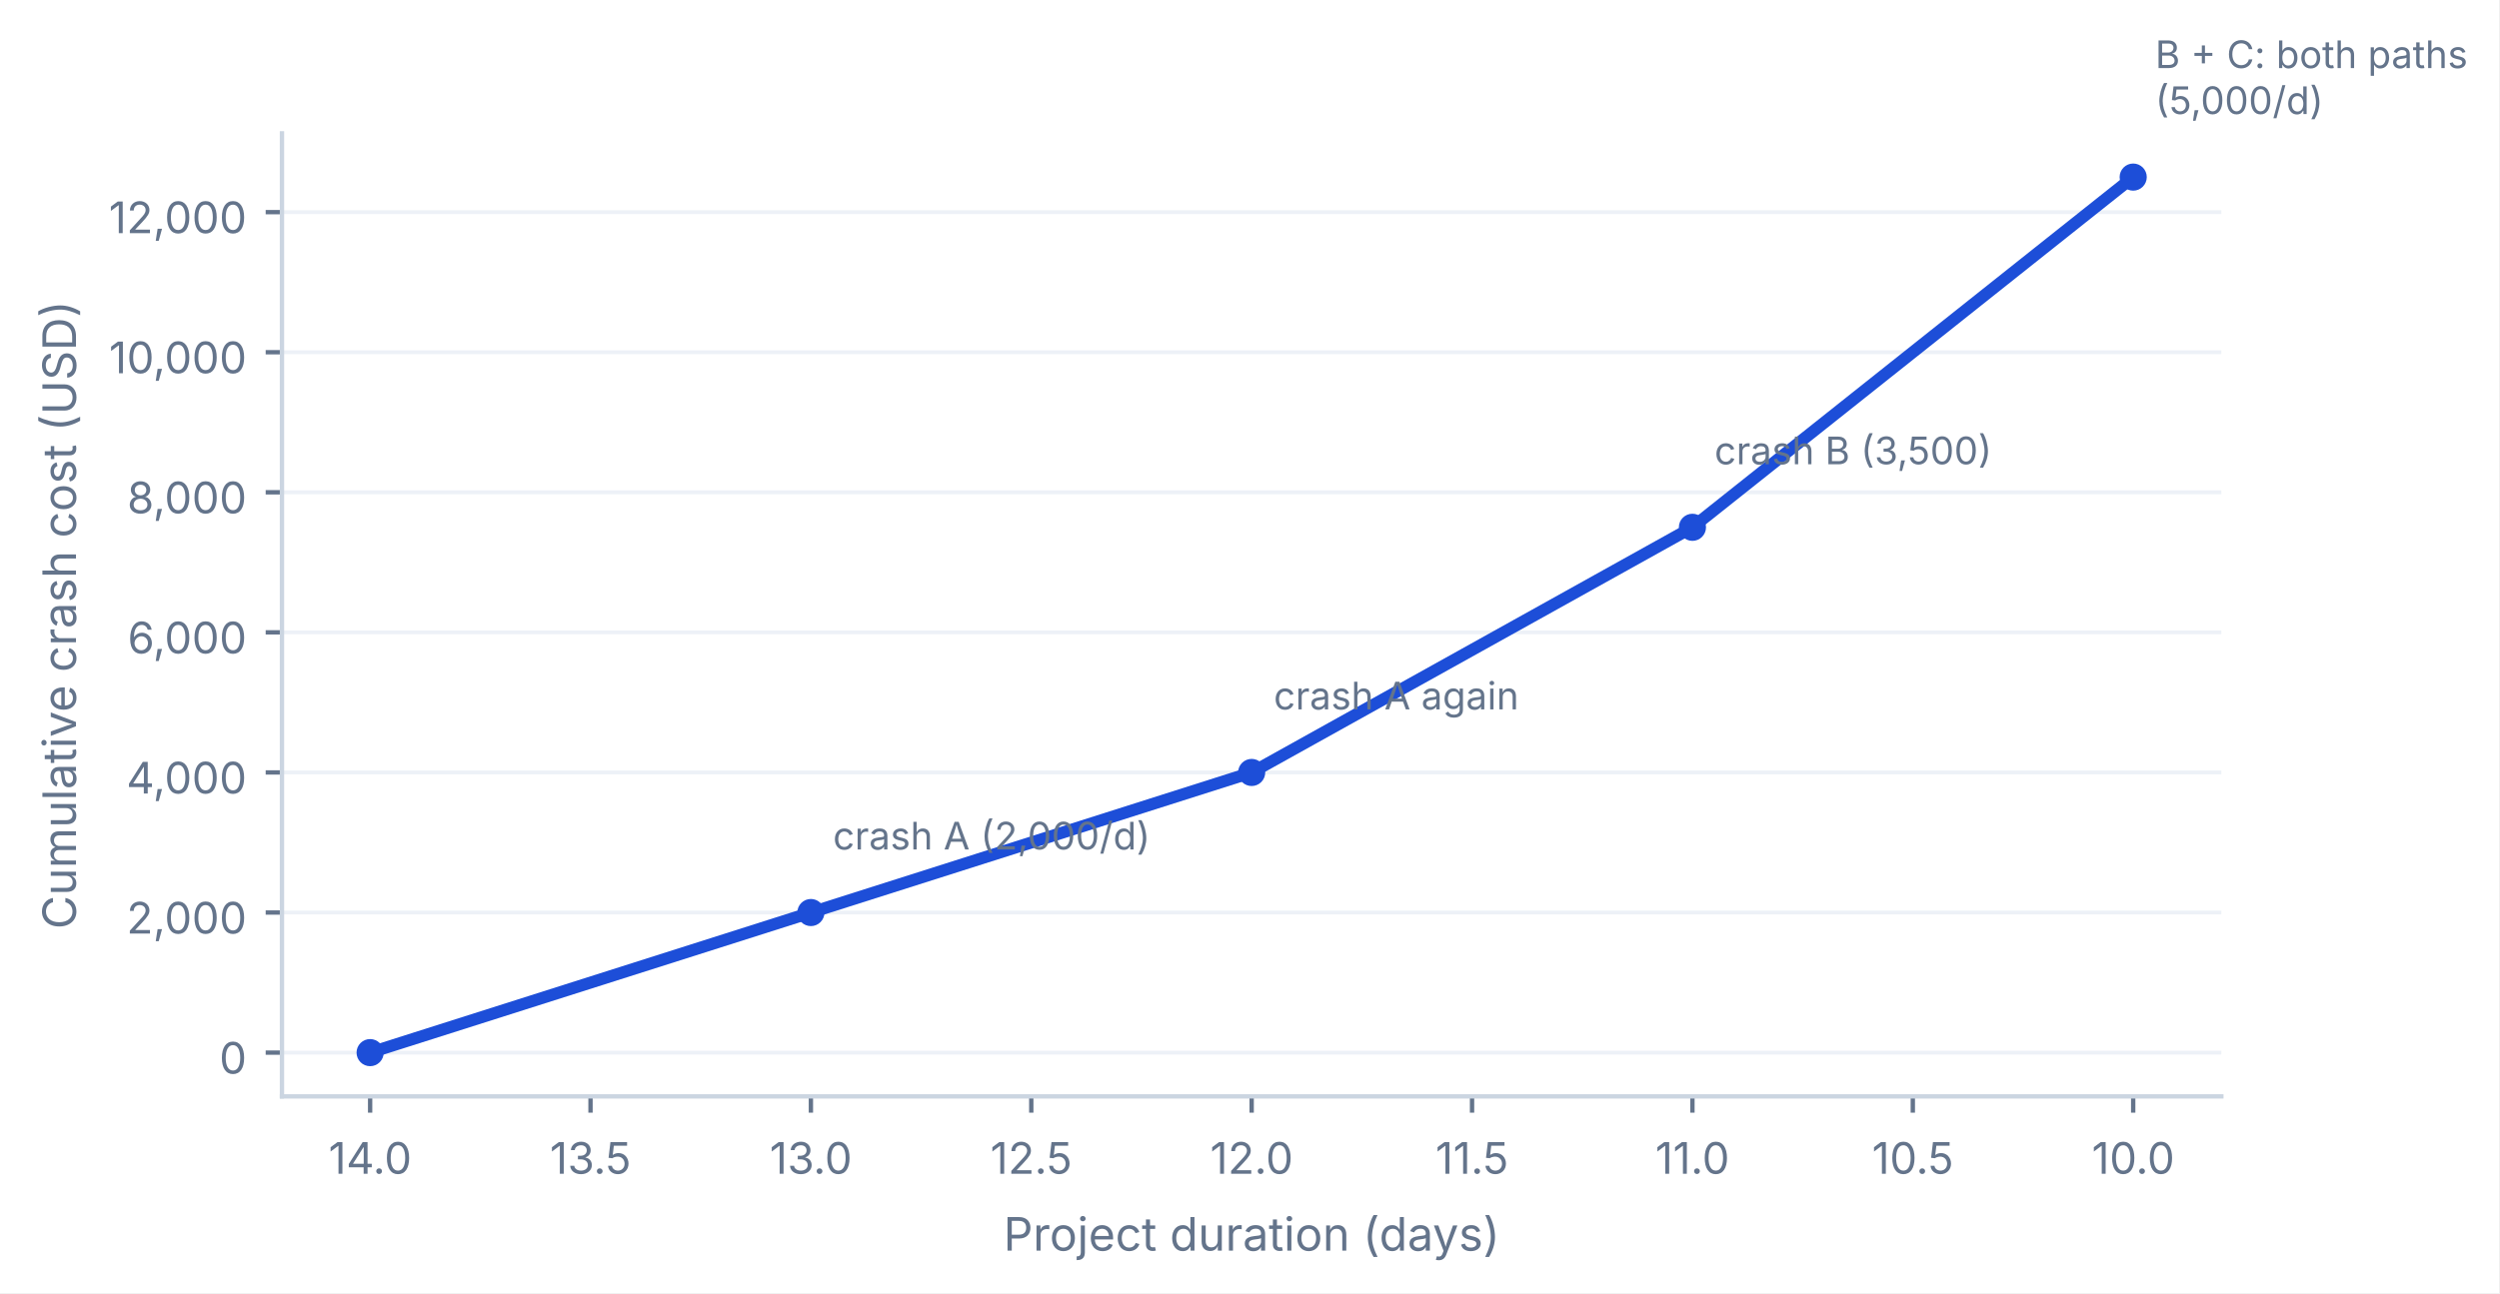
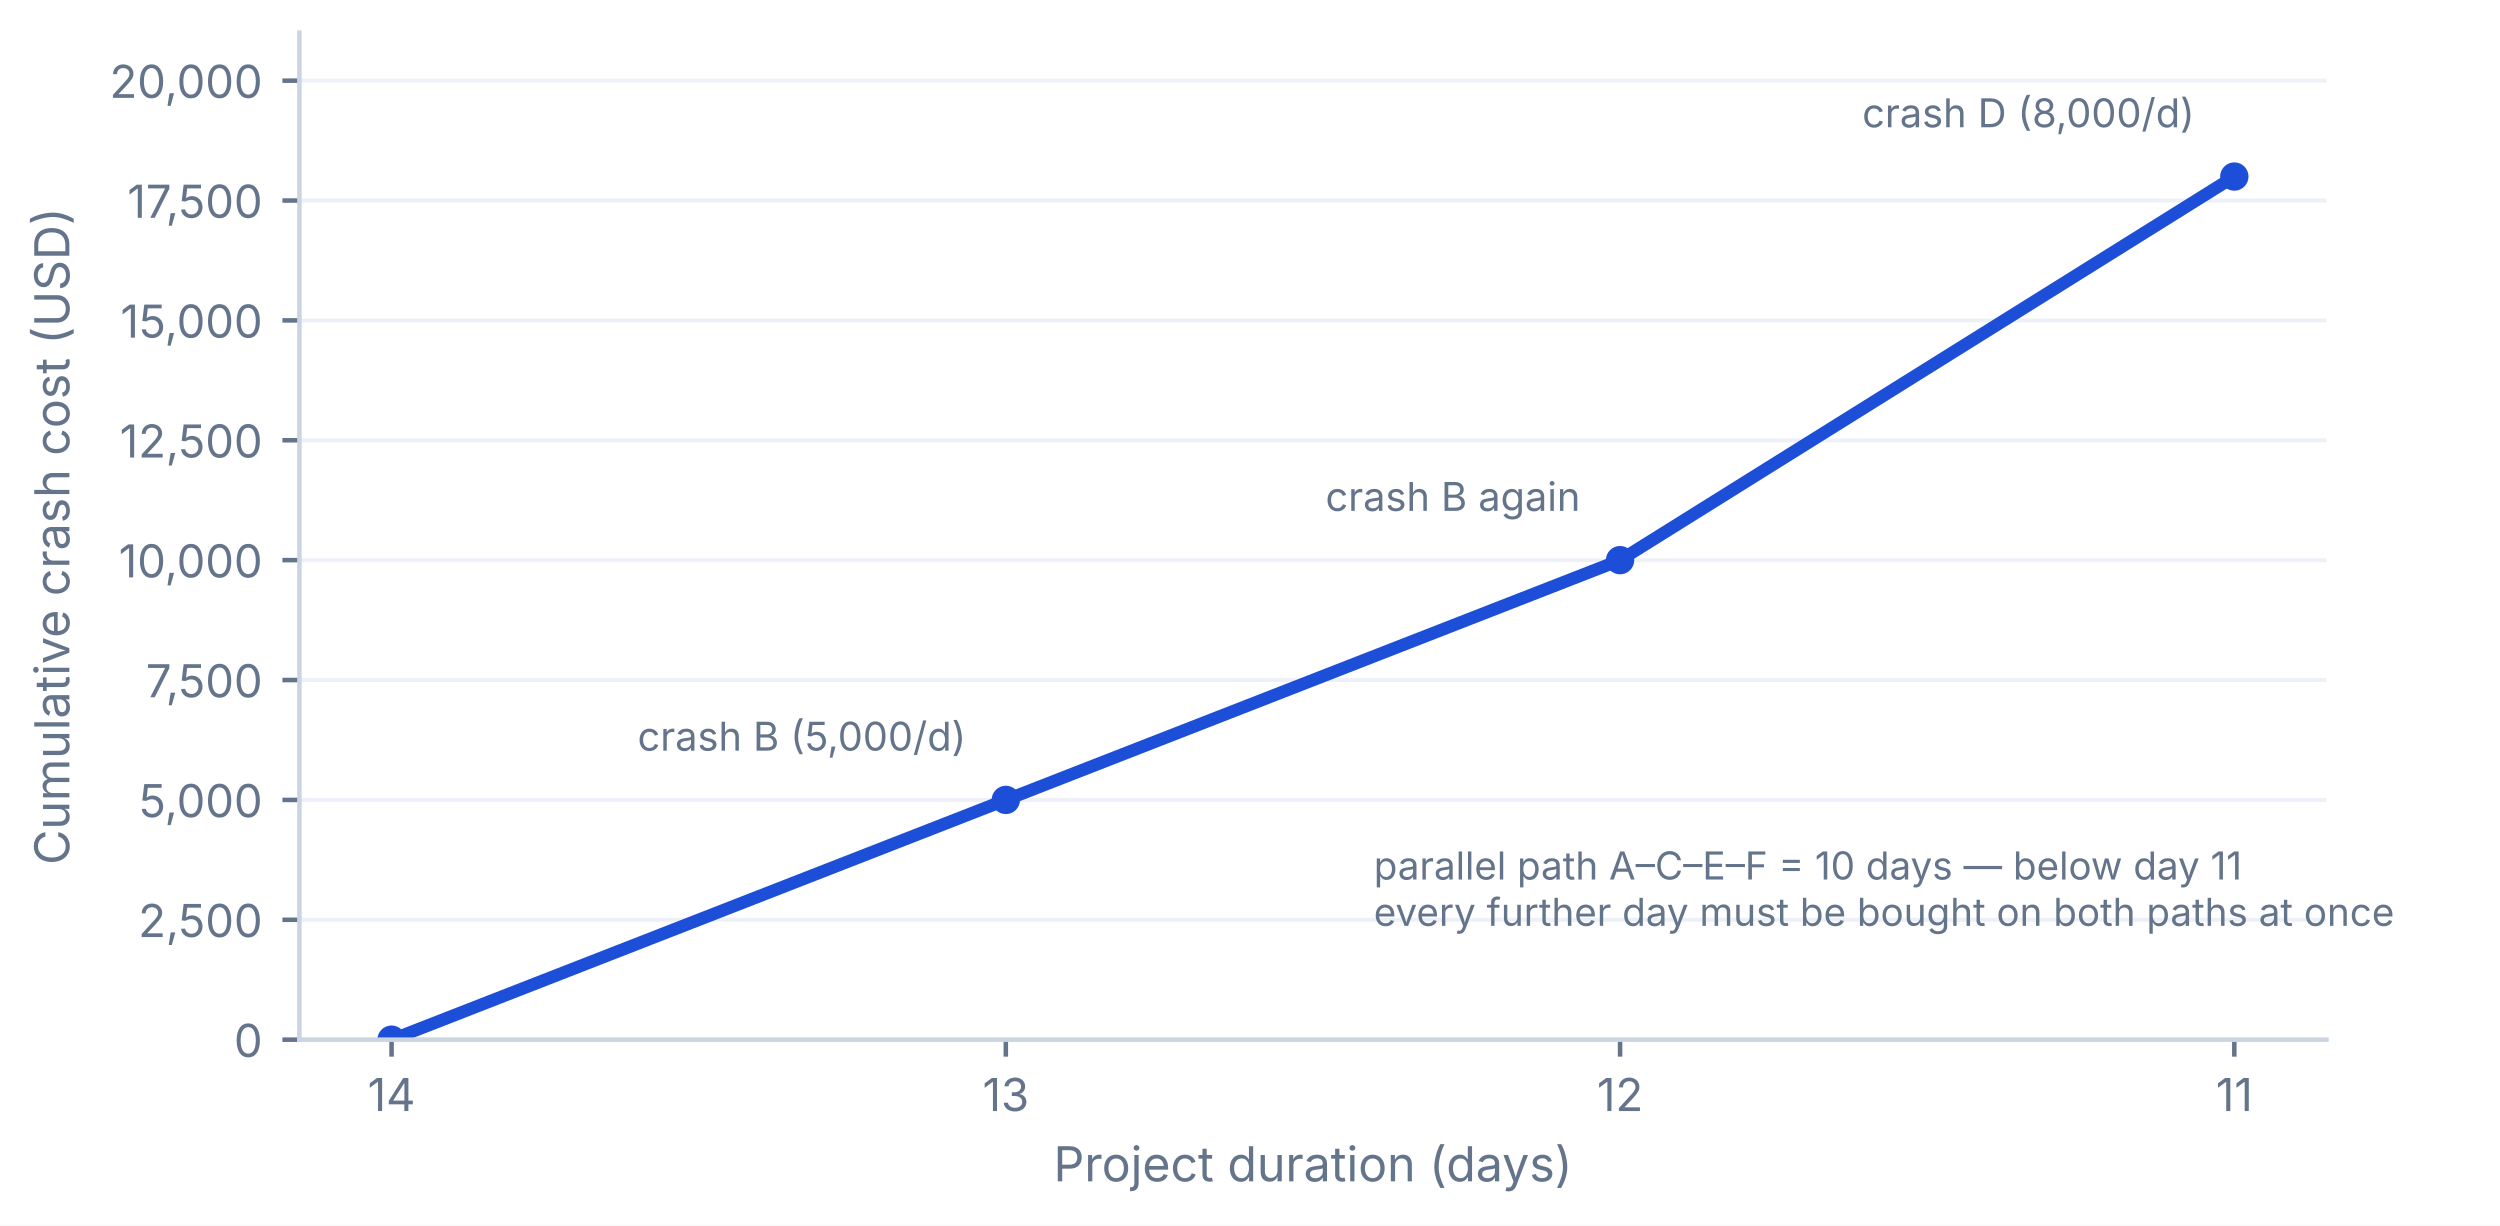
- <svg xmlns="http://www.w3.org/2000/svg" xmlns:xlink="http://www.w3.org/1999/xlink" width="460.168pt" height="238.191pt" viewBox="0 0 460.168 238.191" version="1.1">
+ <svg xmlns="http://www.w3.org/2000/svg" xmlns:xlink="http://www.w3.org/1999/xlink" width="440.447pt" height="215.929pt" viewBox="0 0 440.447 215.929" version="1.1">
  <defs>
    <style type="text/css">*{stroke-linejoin: round; stroke-linecap: butt}</style>
  </defs>
  <g id="figure_1">
    <g id="patch_1">
-       <path d="M 0 238.191  L 460.168 238.191  L 460.168 0  L 0 0  z " style="fill: #ffffff" />
+       <path d="M 0 215.929  L 440.447 215.929  L 440.447 0  L 0 0  z " style="fill: #ffffff" />
    </g>
    <g id="axes_1">
      <g id="patch_2">
-         <path d="M 51.922 201.967  L 409.042 201.967  L 409.042 24.559  L 51.922 24.559  z " style="fill: #ffffff" />
+         <path d="M 52.753 183.168  L 409.873 183.168  L 409.873 5.76  L 52.753 5.76  z " style="fill: #ffffff" />
      </g>
      <g id="matplotlib.axis_1">
        <g id="xtick_1">
          <g id="line2d_1">
            <defs>
-               <path id="mf505dad83b" d="M 0 0  L 0 3  " style="stroke: #64748b; stroke-width: 0.8" />
+               <path id="m48e4c26ec7" d="M 0 0  L 0 3  " style="stroke: #64748b; stroke-width: 0.8" />
            </defs>
            <g>
-               <use xlink:href="#mf505dad83b" x="392.809" y="201.967" style="fill: #64748b; stroke: #64748b; stroke-width: 0.8" />
+               <use xlink:href="#m48e4c26ec7" x="68.986" y="183.168" style="fill: #64748b; stroke: #64748b; stroke-width: 0.8" />
            </g>
          </g>
          <g id="text_1">
-             <text style="font-size: 8px; font-family: 'Inter', 'DejaVu Sans'; text-anchor: middle; fill: #64748b" x="392.809" y="216.217" transform="rotate(-0 392.8094 216.2171)">10.0</text>
+             <text style="font-size: 8px; font-family: 'Inter', 'DejaVu Sans'; text-anchor: middle; fill: #64748b" x="68.986" y="195.746" transform="rotate(-0 68.98589 195.7461)">14</text>
          </g>
        </g>
        <g id="xtick_2">
          <g id="line2d_2">
            <g>
-               <use xlink:href="#mf505dad83b" x="352.228" y="201.967" style="fill: #64748b; stroke: #64748b; stroke-width: 0.8" />
+               <use xlink:href="#m48e4c26ec7" x="177.204" y="183.168" style="fill: #64748b; stroke: #64748b; stroke-width: 0.8" />
            </g>
          </g>
          <g id="text_2">
-             <text style="font-size: 8px; font-family: 'Inter', 'DejaVu Sans'; text-anchor: middle; fill: #64748b" x="352.228" y="216.217" transform="rotate(-0 352.2276 216.2171)">10.5</text>
+             <text style="font-size: 8px; font-family: 'Inter', 'DejaVu Sans'; text-anchor: middle; fill: #64748b" x="177.204" y="195.746" transform="rotate(-0 177.2041 195.7461)">13</text>
          </g>
        </g>
        <g id="xtick_3">
          <g id="line2d_3">
            <g>
-               <use xlink:href="#mf505dad83b" x="311.646" y="201.967" style="fill: #64748b; stroke: #64748b; stroke-width: 0.8" />
+               <use xlink:href="#m48e4c26ec7" x="285.422" y="183.168" style="fill: #64748b; stroke: #64748b; stroke-width: 0.8" />
            </g>
          </g>
          <g id="text_3">
-             <text style="font-size: 8px; font-family: 'Inter', 'DejaVu Sans'; text-anchor: middle; fill: #64748b" x="311.646" y="216.217" transform="rotate(-0 311.6458 216.2171)">11.0</text>
+             <text style="font-size: 8px; font-family: 'Inter', 'DejaVu Sans'; text-anchor: middle; fill: #64748b" x="285.422" y="195.746" transform="rotate(-0 285.4223 195.7461)">12</text>
          </g>
        </g>
        <g id="xtick_4">
          <g id="line2d_4">
            <g>
-               <use xlink:href="#mf505dad83b" x="271.064" y="201.967" style="fill: #64748b; stroke: #64748b; stroke-width: 0.8" />
+               <use xlink:href="#m48e4c26ec7" x="393.64" y="183.168" style="fill: #64748b; stroke: #64748b; stroke-width: 0.8" />
            </g>
          </g>
          <g id="text_4">
-             <text style="font-size: 8px; font-family: 'Inter', 'DejaVu Sans'; text-anchor: middle; fill: #64748b" x="271.064" y="216.217" transform="rotate(-0 271.064 216.2171)">11.5</text>
-           </g>
-         </g>
-         <g id="xtick_5">
-           <g id="line2d_5">
-             <g>
-               <use xlink:href="#mf505dad83b" x="230.482" y="201.967" style="fill: #64748b; stroke: #64748b; stroke-width: 0.8" />
-             </g>
-           </g>
-           <g id="text_5">
-             <text style="font-size: 8px; font-family: 'Inter', 'DejaVu Sans'; text-anchor: middle; fill: #64748b" x="230.482" y="216.217" transform="rotate(-0 230.4822 216.2171)">12.0</text>
-           </g>
-         </g>
-         <g id="xtick_6">
-           <g id="line2d_6">
-             <g>
-               <use xlink:href="#mf505dad83b" x="189.9" y="201.967" style="fill: #64748b; stroke: #64748b; stroke-width: 0.8" />
-             </g>
-           </g>
-           <g id="text_6">
-             <text style="font-size: 8px; font-family: 'Inter', 'DejaVu Sans'; text-anchor: middle; fill: #64748b" x="189.9" y="216.217" transform="rotate(-0 189.9004 216.2171)">12.5</text>
-           </g>
-         </g>
-         <g id="xtick_7">
-           <g id="line2d_7">
-             <g>
-               <use xlink:href="#mf505dad83b" x="149.319" y="201.967" style="fill: #64748b; stroke: #64748b; stroke-width: 0.8" />
-             </g>
-           </g>
-           <g id="text_7">
-             <text style="font-size: 8px; font-family: 'Inter', 'DejaVu Sans'; text-anchor: middle; fill: #64748b" x="149.319" y="216.217" transform="rotate(-0 149.3185 216.2171)">13.0</text>
-           </g>
-         </g>
-         <g id="xtick_8">
-           <g id="line2d_8">
-             <g>
-               <use xlink:href="#mf505dad83b" x="108.737" y="201.967" style="fill: #64748b; stroke: #64748b; stroke-width: 0.8" />
-             </g>
-           </g>
-           <g id="text_8">
-             <text style="font-size: 8px; font-family: 'Inter', 'DejaVu Sans'; text-anchor: middle; fill: #64748b" x="108.737" y="216.217" transform="rotate(-0 108.7367 216.2171)">13.5</text>
-           </g>
-         </g>
-         <g id="xtick_9">
-           <g id="line2d_9">
-             <g>
-               <use xlink:href="#mf505dad83b" x="68.155" y="201.967" style="fill: #64748b; stroke: #64748b; stroke-width: 0.8" />
-             </g>
-           </g>
-           <g id="text_9">
-             <text style="font-size: 8px; font-family: 'Inter', 'DejaVu Sans'; text-anchor: middle; fill: #64748b" x="68.155" y="216.217" transform="rotate(-0 68.15489 216.2171)">14.0</text>
-           </g>
-         </g>
-         <g id="text_10">
-           <text style="font-size: 8.5px; font-family: 'Inter', 'DejaVu Sans'; text-anchor: middle; fill: #64748b" x="230.482" y="230.381" transform="rotate(-0 230.4822 230.3812)">Project duration (days)</text>
+             <text style="font-size: 8px; font-family: 'Inter', 'DejaVu Sans'; text-anchor: middle; fill: #64748b" x="393.64" y="195.746" transform="rotate(-0 393.6404 195.7461)">11</text>
+           </g>
+         </g>
+         <g id="text_5">
+           <text style="font-size: 8.5px; font-family: 'Inter', 'DejaVu Sans'; text-anchor: middle; fill: #64748b" x="231.313" y="208.127" transform="rotate(-0 231.3132 208.1267)">Project duration (days)</text>
        </g>
      </g>
      <g id="matplotlib.axis_2">
        <g id="ytick_1">
+           <g id="line2d_5">
+             <path d="M 52.753 183.168  L 409.873 183.168  " clip-path="url(#pe42e4993cd)" style="fill: none; stroke: #edf1f7; stroke-width: 0.7; stroke-linecap: round" />
+           </g>
+           <g id="line2d_6">
+             <defs>
+               <path id="m9007e4424e" d="M 0 0  L -3 0  " style="stroke: #64748b; stroke-width: 0.8" />
+             </defs>
+             <g>
+               <use xlink:href="#m9007e4424e" x="52.753" y="183.168" style="fill: #64748b; stroke: #64748b; stroke-width: 0.8" />
+             </g>
+           </g>
+           <g id="text_6">
+             <text style="font-size: 8px; font-family: 'Inter', 'DejaVu Sans'; text-anchor: end; fill: #64748b" x="46.253" y="186.207" transform="rotate(-0 46.25316 186.2071)">0</text>
+           </g>
+         </g>
+         <g id="ytick_2">
+           <g id="line2d_7">
+             <path d="M 52.753 162.048  L 409.873 162.048  " clip-path="url(#pe42e4993cd)" style="fill: none; stroke: #edf1f7; stroke-width: 0.7; stroke-linecap: round" />
+           </g>
+           <g id="line2d_8">
+             <g>
+               <use xlink:href="#m9007e4424e" x="52.753" y="162.048" style="fill: #64748b; stroke: #64748b; stroke-width: 0.8" />
+             </g>
+           </g>
+           <g id="text_7">
+             <text style="font-size: 8px; font-family: 'Inter', 'DejaVu Sans'; text-anchor: end; fill: #64748b" x="46.253" y="165.087" transform="rotate(-0 46.25316 165.0871)">2,500</text>
+           </g>
+         </g>
+         <g id="ytick_3">
+           <g id="line2d_9">
+             <path d="M 52.753 140.928  L 409.873 140.928  " clip-path="url(#pe42e4993cd)" style="fill: none; stroke: #edf1f7; stroke-width: 0.7; stroke-linecap: round" />
+           </g>
          <g id="line2d_10">
-             <path d="M 51.922 193.903  L 409.042 193.903  " clip-path="url(#pf1d9d79aab)" style="fill: none; stroke: #edf1f7; stroke-width: 0.7; stroke-linecap: round" />
-           </g>
+             <g>
+               <use xlink:href="#m9007e4424e" x="52.753" y="140.928" style="fill: #64748b; stroke: #64748b; stroke-width: 0.8" />
+             </g>
+           </g>
+           <g id="text_8">
+             <text style="font-size: 8px; font-family: 'Inter', 'DejaVu Sans'; text-anchor: end; fill: #64748b" x="46.253" y="143.967" transform="rotate(-0 46.25316 143.9671)">5,000</text>
+           </g>
+         </g>
+         <g id="ytick_4">
          <g id="line2d_11">
-             <defs>
-               <path id="mf65908a512" d="M 0 0  L -3 0  " style="stroke: #64748b; stroke-width: 0.8" />
-             </defs>
-             <g>
-               <use xlink:href="#mf65908a512" x="51.922" y="193.903" style="fill: #64748b; stroke: #64748b; stroke-width: 0.8" />
+             <path d="M 52.753 119.808  L 409.873 119.808  " clip-path="url(#pe42e4993cd)" style="fill: none; stroke: #edf1f7; stroke-width: 0.7; stroke-linecap: round" />
+           </g>
+           <g id="line2d_12">
+             <g>
+               <use xlink:href="#m9007e4424e" x="52.753" y="119.808" style="fill: #64748b; stroke: #64748b; stroke-width: 0.8" />
+             </g>
+           </g>
+           <g id="text_9">
+             <text style="font-size: 8px; font-family: 'Inter', 'DejaVu Sans'; text-anchor: end; fill: #64748b" x="46.253" y="122.847" transform="rotate(-0 46.25316 122.8471)">7,500</text>
+           </g>
+         </g>
+         <g id="ytick_5">
+           <g id="line2d_13">
+             <path d="M 52.753 98.688  L 409.873 98.688  " clip-path="url(#pe42e4993cd)" style="fill: none; stroke: #edf1f7; stroke-width: 0.7; stroke-linecap: round" />
+           </g>
+           <g id="line2d_14">
+             <g>
+               <use xlink:href="#m9007e4424e" x="52.753" y="98.688" style="fill: #64748b; stroke: #64748b; stroke-width: 0.8" />
+             </g>
+           </g>
+           <g id="text_10">
+             <text style="font-size: 8px; font-family: 'Inter', 'DejaVu Sans'; text-anchor: end; fill: #64748b" x="46.253" y="101.727" transform="rotate(-0 46.25316 101.7271)">10,000</text>
+           </g>
+         </g>
+         <g id="ytick_6">
+           <g id="line2d_15">
+             <path d="M 52.753 77.568  L 409.873 77.568  " clip-path="url(#pe42e4993cd)" style="fill: none; stroke: #edf1f7; stroke-width: 0.7; stroke-linecap: round" />
+           </g>
+           <g id="line2d_16">
+             <g>
+               <use xlink:href="#m9007e4424e" x="52.753" y="77.568" style="fill: #64748b; stroke: #64748b; stroke-width: 0.8" />
            </g>
          </g>
          <g id="text_11">
-             <text style="font-size: 8px; font-family: 'Inter', 'DejaVu Sans'; text-anchor: end; fill: #64748b" x="45.422" y="197.778" transform="rotate(-0 45.42217 197.7781)">0</text>
-           </g>
-         </g>
-         <g id="ytick_2">
-           <g id="line2d_12">
-             <path d="M 51.922 168.098  L 409.042 168.098  " clip-path="url(#pf1d9d79aab)" style="fill: none; stroke: #edf1f7; stroke-width: 0.7; stroke-linecap: round" />
-           </g>
-           <g id="line2d_13">
-             <g>
-               <use xlink:href="#mf65908a512" x="51.922" y="168.098" style="fill: #64748b; stroke: #64748b; stroke-width: 0.8" />
+             <text style="font-size: 8px; font-family: 'Inter', 'DejaVu Sans'; text-anchor: end; fill: #64748b" x="46.253" y="80.607" transform="rotate(-0 46.25316 80.60706)">12,500</text>
+           </g>
+         </g>
+         <g id="ytick_7">
+           <g id="line2d_17">
+             <path d="M 52.753 56.448  L 409.873 56.448  " clip-path="url(#pe42e4993cd)" style="fill: none; stroke: #edf1f7; stroke-width: 0.7; stroke-linecap: round" />
+           </g>
+           <g id="line2d_18">
+             <g>
+               <use xlink:href="#m9007e4424e" x="52.753" y="56.448" style="fill: #64748b; stroke: #64748b; stroke-width: 0.8" />
            </g>
          </g>
          <g id="text_12">
-             <text style="font-size: 8px; font-family: 'Inter', 'DejaVu Sans'; text-anchor: end; fill: #64748b" x="45.422" y="171.973" transform="rotate(-0 45.42217 171.9733)">2,000</text>
-           </g>
-         </g>
-         <g id="ytick_3">
-           <g id="line2d_14">
-             <path d="M 51.922 142.294  L 409.042 142.294  " clip-path="url(#pf1d9d79aab)" style="fill: none; stroke: #edf1f7; stroke-width: 0.7; stroke-linecap: round" />
-           </g>
-           <g id="line2d_15">
-             <g>
-               <use xlink:href="#mf65908a512" x="51.922" y="142.294" style="fill: #64748b; stroke: #64748b; stroke-width: 0.8" />
+             <text style="font-size: 8px; font-family: 'Inter', 'DejaVu Sans'; text-anchor: end; fill: #64748b" x="46.253" y="59.487" transform="rotate(-0 46.25316 59.48706)">15,000</text>
+           </g>
+         </g>
+         <g id="ytick_8">
+           <g id="line2d_19">
+             <path d="M 52.753 35.328  L 409.873 35.328  " clip-path="url(#pe42e4993cd)" style="fill: none; stroke: #edf1f7; stroke-width: 0.7; stroke-linecap: round" />
+           </g>
+           <g id="line2d_20">
+             <g>
+               <use xlink:href="#m9007e4424e" x="52.753" y="35.328" style="fill: #64748b; stroke: #64748b; stroke-width: 0.8" />
            </g>
          </g>
          <g id="text_13">
-             <text style="font-size: 8px; font-family: 'Inter', 'DejaVu Sans'; text-anchor: end; fill: #64748b" x="45.422" y="146.169" transform="rotate(-0 45.42217 146.1685)">4,000</text>
-           </g>
-         </g>
-         <g id="ytick_4">
-           <g id="line2d_16">
-             <path d="M 51.922 116.489  L 409.042 116.489  " clip-path="url(#pf1d9d79aab)" style="fill: none; stroke: #edf1f7; stroke-width: 0.7; stroke-linecap: round" />
-           </g>
-           <g id="line2d_17">
-             <g>
-               <use xlink:href="#mf65908a512" x="51.922" y="116.489" style="fill: #64748b; stroke: #64748b; stroke-width: 0.8" />
+             <text style="font-size: 8px; font-family: 'Inter', 'DejaVu Sans'; text-anchor: end; fill: #64748b" x="46.253" y="38.367" transform="rotate(-0 46.25316 38.36706)">17,500</text>
+           </g>
+         </g>
+         <g id="ytick_9">
+           <g id="line2d_21">
+             <path d="M 52.753 14.208  L 409.873 14.208  " clip-path="url(#pe42e4993cd)" style="fill: none; stroke: #edf1f7; stroke-width: 0.7; stroke-linecap: round" />
+           </g>
+           <g id="line2d_22">
+             <g>
+               <use xlink:href="#m9007e4424e" x="52.753" y="14.208" style="fill: #64748b; stroke: #64748b; stroke-width: 0.8" />
            </g>
          </g>
          <g id="text_14">
-             <text style="font-size: 8px; font-family: 'Inter', 'DejaVu Sans'; text-anchor: end; fill: #64748b" x="45.422" y="120.364" transform="rotate(-0 45.42217 120.3637)">6,000</text>
-           </g>
-         </g>
-         <g id="ytick_5">
-           <g id="line2d_18">
-             <path d="M 51.922 90.684  L 409.042 90.684  " clip-path="url(#pf1d9d79aab)" style="fill: none; stroke: #edf1f7; stroke-width: 0.7; stroke-linecap: round" />
-           </g>
-           <g id="line2d_19">
-             <g>
-               <use xlink:href="#mf65908a512" x="51.922" y="90.684" style="fill: #64748b; stroke: #64748b; stroke-width: 0.8" />
-             </g>
-           </g>
-           <g id="text_15">
-             <text style="font-size: 8px; font-family: 'Inter', 'DejaVu Sans'; text-anchor: end; fill: #64748b" x="45.422" y="94.559" transform="rotate(-0 45.42217 94.55894)">8,000</text>
-           </g>
-         </g>
-         <g id="ytick_6">
-           <g id="line2d_20">
-             <path d="M 51.922 64.879  L 409.042 64.879  " clip-path="url(#pf1d9d79aab)" style="fill: none; stroke: #edf1f7; stroke-width: 0.7; stroke-linecap: round" />
-           </g>
-           <g id="line2d_21">
-             <g>
-               <use xlink:href="#mf65908a512" x="51.922" y="64.879" style="fill: #64748b; stroke: #64748b; stroke-width: 0.8" />
-             </g>
-           </g>
-           <g id="text_16">
-             <text style="font-size: 8px; font-family: 'Inter', 'DejaVu Sans'; text-anchor: end; fill: #64748b" x="45.422" y="68.754" transform="rotate(-0 45.42217 68.75414)">10,000</text>
-           </g>
-         </g>
-         <g id="ytick_7">
-           <g id="line2d_22">
-             <path d="M 51.922 39.074  L 409.042 39.074  " clip-path="url(#pf1d9d79aab)" style="fill: none; stroke: #edf1f7; stroke-width: 0.7; stroke-linecap: round" />
-           </g>
-           <g id="line2d_23">
-             <g>
-               <use xlink:href="#mf65908a512" x="51.922" y="39.074" style="fill: #64748b; stroke: #64748b; stroke-width: 0.8" />
-             </g>
-           </g>
-           <g id="text_17">
-             <text style="font-size: 8px; font-family: 'Inter', 'DejaVu Sans'; text-anchor: end; fill: #64748b" x="45.422" y="42.949" transform="rotate(-0 45.42217 42.94934)">12,000</text>
-           </g>
-         </g>
-         <g id="text_18">
-           <text style="font-size: 8.5px; font-family: 'Inter', 'DejaVu Sans'; text-anchor: middle; fill: #64748b" x="13.994" y="113.263" transform="rotate(-90 13.99437 113.2631)">Cumulative crash cost (USD)</text>
-         </g>
-       </g>
-       <g id="line2d_24">
-         <path d="M 68.155 193.903  L 149.319 168.098  L 230.482 142.294  L 311.646 97.135  L 392.809 32.623  " clip-path="url(#pf1d9d79aab)" style="fill: none; stroke: #1d4ed8; stroke-width: 2.2; stroke-linecap: round" />
+             <text style="font-size: 8px; font-family: 'Inter', 'DejaVu Sans'; text-anchor: end; fill: #64748b" x="46.253" y="17.247" transform="rotate(-0 46.25316 17.24706)">20,000</text>
+           </g>
+         </g>
+         <g id="text_15">
+           <text style="font-size: 8.5px; font-family: 'Inter', 'DejaVu Sans'; text-anchor: middle; fill: #64748b" x="12.219" y="94.464" transform="rotate(-90 12.21867 94.464)">Cumulative crash cost (USD)</text>
+         </g>
+       </g>
+       <g id="line2d_23">
+         <path d="M 68.986 183.168  L 177.204 140.928  L 285.422 98.688  L 393.64 31.104  " clip-path="url(#pe42e4993cd)" style="fill: none; stroke: #1d4ed8; stroke-width: 2.2; stroke-linecap: round" />
        <defs>
-           <path id="mf52dfc5582" d="M 0 2  C 0.53 2 1.039 1.789 1.414 1.414  C 1.789 1.039 2 0.53 2 0  C 2 -0.53 1.789 -1.039 1.414 -1.414  C 1.039 -1.789 0.53 -2 0 -2  C -0.53 -2 -1.039 -1.789 -1.414 -1.414  C -1.789 -1.039 -2 -0.53 -2 0  C -2 0.53 -1.789 1.039 -1.414 1.414  C -1.039 1.789 -0.53 2 0 2  z " style="stroke: #1d4ed8" />
+           <path id="m3f7d5f25d3" d="M 0 2  C 0.53 2 1.039 1.789 1.414 1.414  C 1.789 1.039 2 0.53 2 0  C 2 -0.53 1.789 -1.039 1.414 -1.414  C 1.039 -1.789 0.53 -2 0 -2  C -0.53 -2 -1.039 -1.789 -1.414 -1.414  C -1.789 -1.039 -2 -0.53 -2 0  C -2 0.53 -1.789 1.039 -1.414 1.414  C -1.039 1.789 -0.53 2 0 2  z " style="stroke: #1d4ed8" />
        </defs>
-         <g clip-path="url(#pf1d9d79aab)">
-           <use xlink:href="#mf52dfc5582" x="68.155" y="193.903" style="fill: #1d4ed8; stroke: #1d4ed8" />
-           <use xlink:href="#mf52dfc5582" x="149.319" y="168.098" style="fill: #1d4ed8; stroke: #1d4ed8" />
-           <use xlink:href="#mf52dfc5582" x="230.482" y="142.294" style="fill: #1d4ed8; stroke: #1d4ed8" />
-           <use xlink:href="#mf52dfc5582" x="311.646" y="97.135" style="fill: #1d4ed8; stroke: #1d4ed8" />
-           <use xlink:href="#mf52dfc5582" x="392.809" y="32.623" style="fill: #1d4ed8; stroke: #1d4ed8" />
+         <g clip-path="url(#pe42e4993cd)">
+           <use xlink:href="#m3f7d5f25d3" x="68.986" y="183.168" style="fill: #1d4ed8; stroke: #1d4ed8" />
+           <use xlink:href="#m3f7d5f25d3" x="177.204" y="140.928" style="fill: #1d4ed8; stroke: #1d4ed8" />
+           <use xlink:href="#m3f7d5f25d3" x="285.422" y="98.688" style="fill: #1d4ed8; stroke: #1d4ed8" />
+           <use xlink:href="#m3f7d5f25d3" x="393.64" y="31.104" style="fill: #1d4ed8; stroke: #1d4ed8" />
        </g>
      </g>
      <g id="patch_3">
-         <path d="M 51.922 201.967  L 51.922 24.559  " style="fill: none; stroke: #cbd5e1; stroke-width: 0.8; stroke-linejoin: miter; stroke-linecap: square" />
+         <path d="M 52.753 183.168  L 52.753 5.76  " style="fill: none; stroke: #cbd5e1; stroke-width: 0.8; stroke-linejoin: miter; stroke-linecap: square" />
      </g>
      <g id="patch_4">
-         <path d="M 51.922 201.967  L 409.042 201.967  " style="fill: none; stroke: #cbd5e1; stroke-width: 0.8; stroke-linejoin: miter; stroke-linecap: square" />
+         <path d="M 52.753 183.168  L 409.873 183.168  " style="fill: none; stroke: #cbd5e1; stroke-width: 0.8; stroke-linejoin: miter; stroke-linecap: square" />
+       </g>
+       <g id="text_16">
+         <text style="font-size: 7px; font-family: 'Inter', 'DejaVu Sans'; text-anchor: end; fill: #64748b" x="170.204" y="132.246" transform="rotate(-0 170.2041 132.2464)">crash B (5,000/d)</text>
+       </g>
+       <g id="text_17">
+         <text style="font-size: 7px; font-family: 'Inter', 'DejaVu Sans'; text-anchor: end; fill: #64748b" x="278.422" y="90.006" transform="rotate(-0 278.4223 90.00636)">crash B again</text>
+       </g>
+       <g id="text_18">
+         <text style="font-size: 7px; font-family: 'Inter', 'DejaVu Sans'; text-anchor: end; fill: #64748b" x="386.64" y="22.422" transform="rotate(-0 386.6404 22.42236)">crash D (8,000/d)</text>
      </g>
      <g id="text_19">
-         <text style="font-size: 7px; font-family: 'Inter', 'DejaVu Sans'; text-anchor: start; fill: #64748b" x="153.377" y="156.486" transform="rotate(-0 153.3767 156.4862)">crash A (2,000/d)</text>
-       </g>
-       <g id="text_20">
-         <text style="font-size: 7px; font-family: 'Inter', 'DejaVu Sans'; text-anchor: start; fill: #64748b" x="234.54" y="130.681" transform="rotate(-0 234.5403 130.6814)">crash A again</text>
-       </g>
-       <g id="text_21">
-         <text style="font-size: 7px; font-family: 'Inter', 'DejaVu Sans'; text-anchor: start; fill: #64748b" x="315.704" y="85.523" transform="rotate(-0 315.704 85.52298)">crash B (3,500)</text>
-       </g>
-       <g id="text_22">
-         <text style="font-size: 7px; font-family: 'Inter', 'DejaVu Sans'; fill: #64748b" transform="translate(396.8676 12.54125)">B + C: both paths</text>
-         <text style="font-size: 7px; font-family: 'Inter', 'DejaVu Sans'; fill: #64748b" transform="translate(396.8676 21.01098)">(5,000/d)</text>
+         <text style="font-size: 6.8px; font-family: 'Inter', 'DejaVu Sans'; fill: #64748b" transform="translate(242.0268 154.9511)">parallel path A–C–E–F = 10 days — below day 11</text>
+         <text style="font-size: 6.8px; font-family: 'Inter', 'DejaVu Sans'; fill: #64748b" transform="translate(242.0268 163.1129)">every further day must be bought on both paths at once</text>
      </g>
    </g>
  </g>
  <defs>
-     <clipPath id="pf1d9d79aab">
-       <rect x="51.922" y="24.559" width="357.12" height="177.408" />
+     <clipPath id="pe42e4993cd">
+       <rect x="52.753" y="5.76" width="357.12" height="177.408" />
    </clipPath>
  </defs>
</svg>
